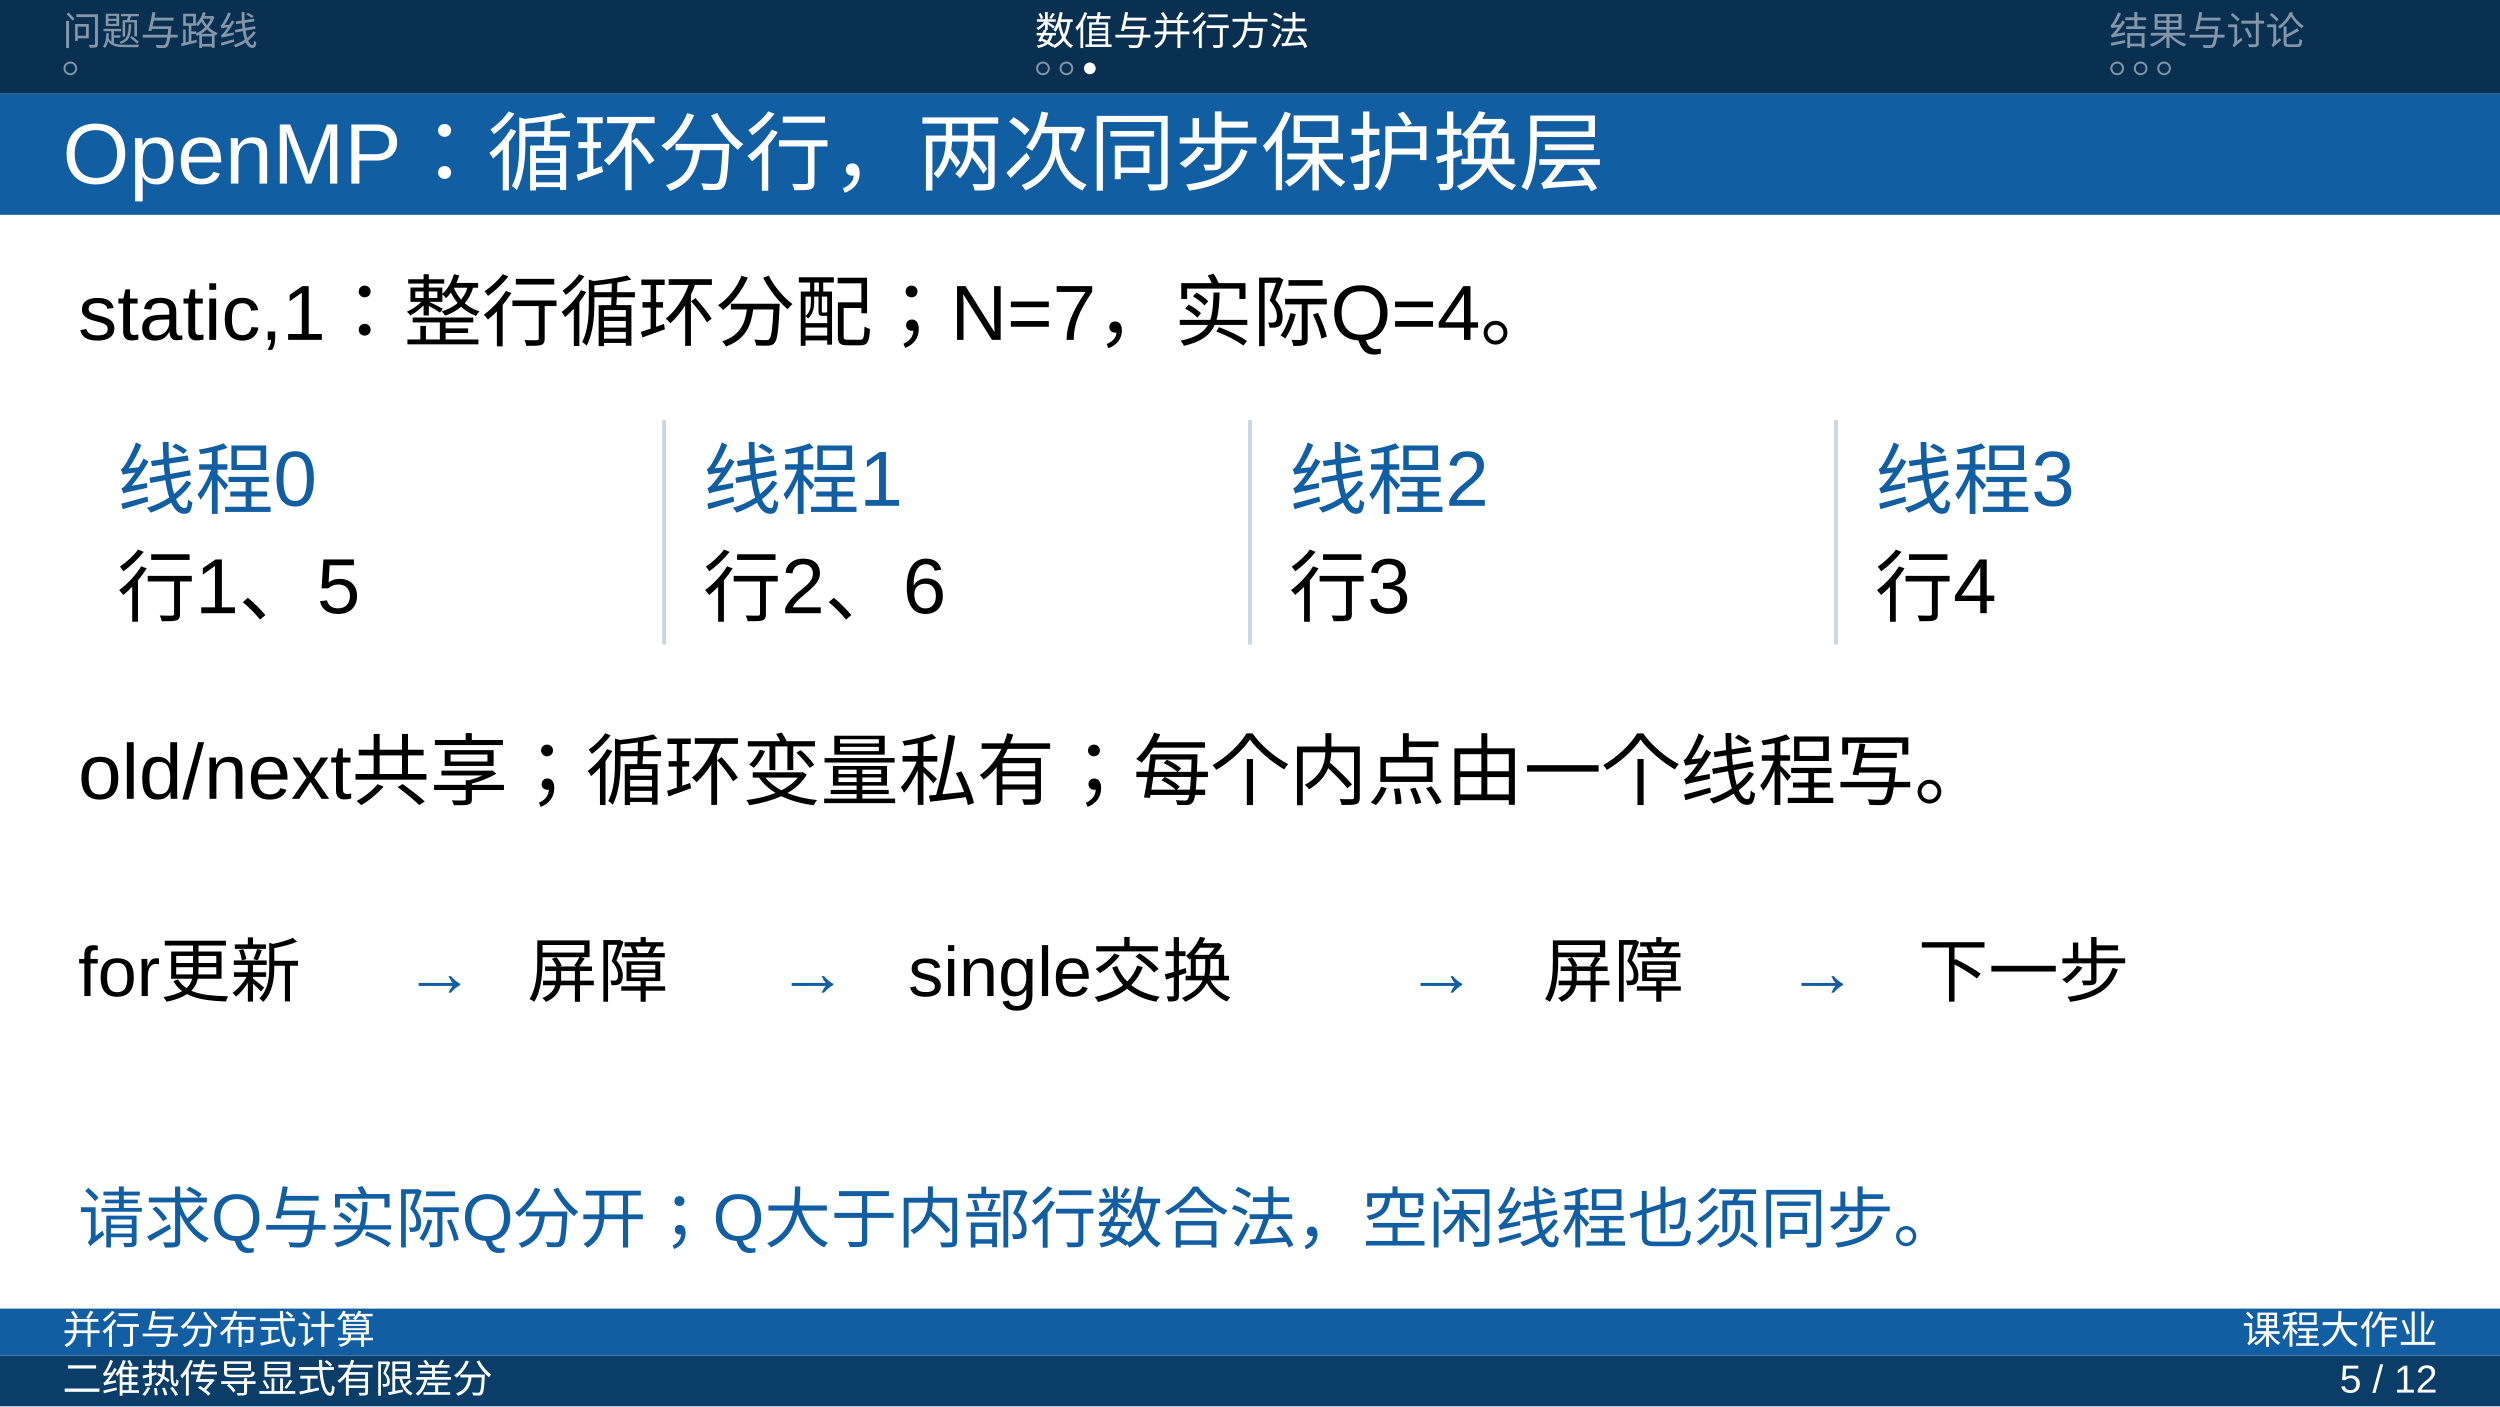
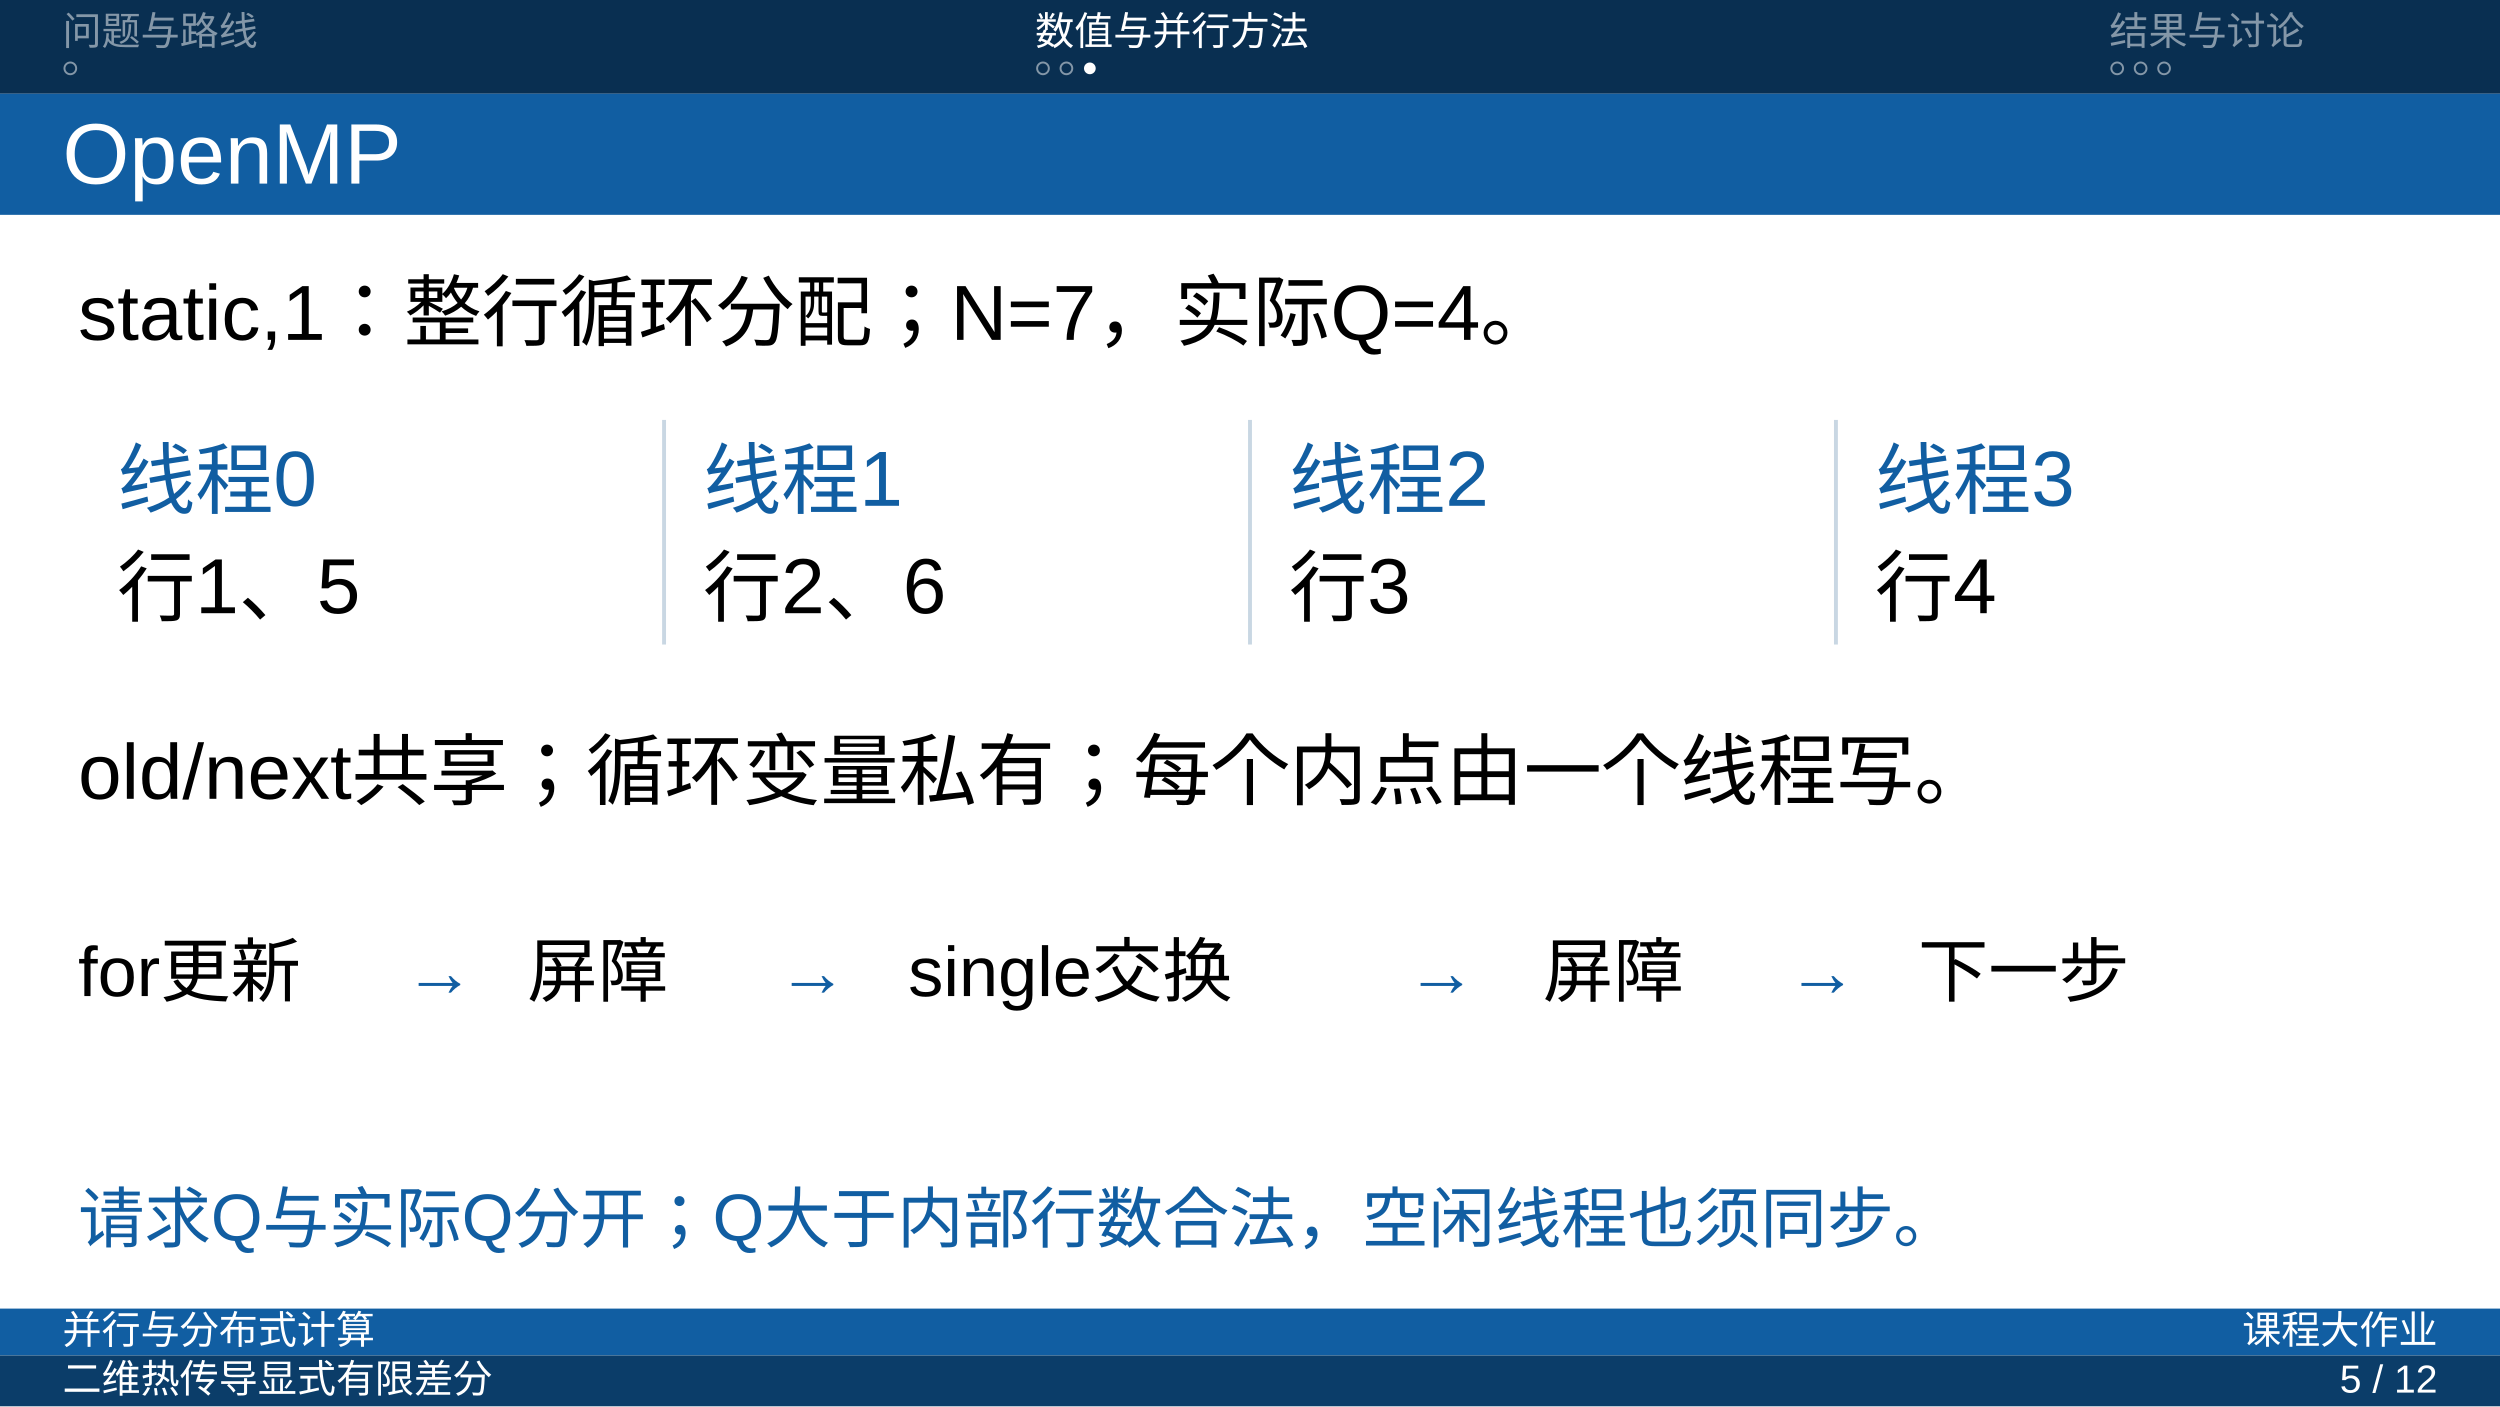
<svg xmlns="http://www.w3.org/2000/svg" viewBox="0 0 1280 720" font-family="KaiTi, Arial" font-size="40" data-pptx-page-role="content">
  <rect id="bg" data-pptx-role="background" width="1280" height="720" fill="#FFFFFF" />
  <g id="navigation" data-pptx-role="header" data-pptx-bounds="0 0 1280 48" font-family="SimHei, Arial" font-size="20">
    <rect width="1280" height="48" fill="#092F51" />
    <text x="32" y="23" fill="#8497A8">问题与路线</text>
    <text x="530" y="23" fill="#FFFFFF">数值与并行方法</text>
    <text x="1080" y="23" fill="#8497A8">结果与讨论</text>
    <circle cx="558" cy="35" r="3" fill="#FFFFFF" />
    <g stroke="#8497A8" fill="none">
      <circle cx="36" cy="35" r="3" />
      <circle cx="534" cy="35" r="3" />
      <circle cx="546" cy="35" r="3" />
      <circle cx="1084" cy="35" r="3" />
      <circle cx="1096" cy="35" r="3" />
      <circle cx="1108" cy="35" r="3" />
    </g>
  </g>
  <g id="title" data-pptx-bounds="0 48 1280 62" font-family="SimHei, Arial">
    <rect x="0" y="48" width="1280" height="62" fill="#115EA2" />
-     <text x="32" y="94" font-size="44" fill="#FFFFFF">OpenMP：循环分行，两次同步保护换层</text>
+     <text x="32" y="94" font-size="44" fill="#FFFFFF">OpenMP</text>
  </g>
  <g id="row-ownership" data-pptx-bounds="40 132 1200 205" fill="#000000">
    <text x="40" y="174">static,1：整行循环分配；N=7，实际Q=4。</text>
    <g stroke="#C9D7E3" stroke-width="2">
      <line x1="340" y1="215" x2="340" y2="330" />
      <line x1="640" y1="215" x2="640" y2="330" />
      <line x1="940" y1="215" x2="940" y2="330" />
    </g>
    <text x="60" y="260" fill="#115EA2">线程0</text>
    <text x="60" y="315">行1、5</text>
    <text x="360" y="260" fill="#115EA2">线程1</text>
    <text x="360" y="315">行2、6</text>
    <text x="660" y="260" fill="#115EA2">线程2</text>
    <text x="660" y="315">行3</text>
    <text x="960" y="260" fill="#115EA2">线程3</text>
    <text x="960" y="315">行4</text>
  </g>
  <g id="sharing" data-pptx-bounds="40 362 1200 70" fill="#000000">
    <text x="40" y="409">old/next共享；循环变量私有；每个内点由一个线程写。</text>
  </g>
  <g id="synchronization" data-pptx-bounds="40 457 1200 105" fill="#000000" font-size="36">
    <text x="40" y="510">for更新</text>
    <text x="207" y="510" fill="#115EA2">→</text>
    <text x="270" y="510">屏障</text>
    <text x="398" y="510" fill="#115EA2">→</text>
    <text x="465" y="510">single交换</text>
    <text x="720" y="510" fill="#115EA2">→</text>
    <text x="790" y="510">屏障</text>
    <text x="915" y="510" fill="#115EA2">→</text>
    <text x="982" y="510">下一步</text>
  </g>
  <g id="omp-boundary" data-pptx-bounds="40 592 1200 65" fill="#115EA2" font-family="SimHei, Arial" font-size="34">
    <text x="40" y="636">请求Q与实际Q分开；Q大于内部行数合法，空闲线程也须同步。</text>
  </g>
  <g id="footer" data-pptx-role="footer" data-pptx-bounds="0 670 1280 50" font-family="SimHei, Arial" font-size="20" fill="#FFFFFF">
    <rect x="0" y="670" width="1280" height="24" fill="#115EA2" />
    <rect x="0" y="694" width="1280" height="26" fill="#0B3D69" />
    <text x="32" y="688">并行与分布式计算</text>
    <text x="1248" y="688" text-anchor="end">课程大作业</text>
    <text x="32" y="713">二维热传导显式有限差分</text>
    <text x="1248" y="713" text-anchor="end">5 / 12</text>
  </g>
</svg>
